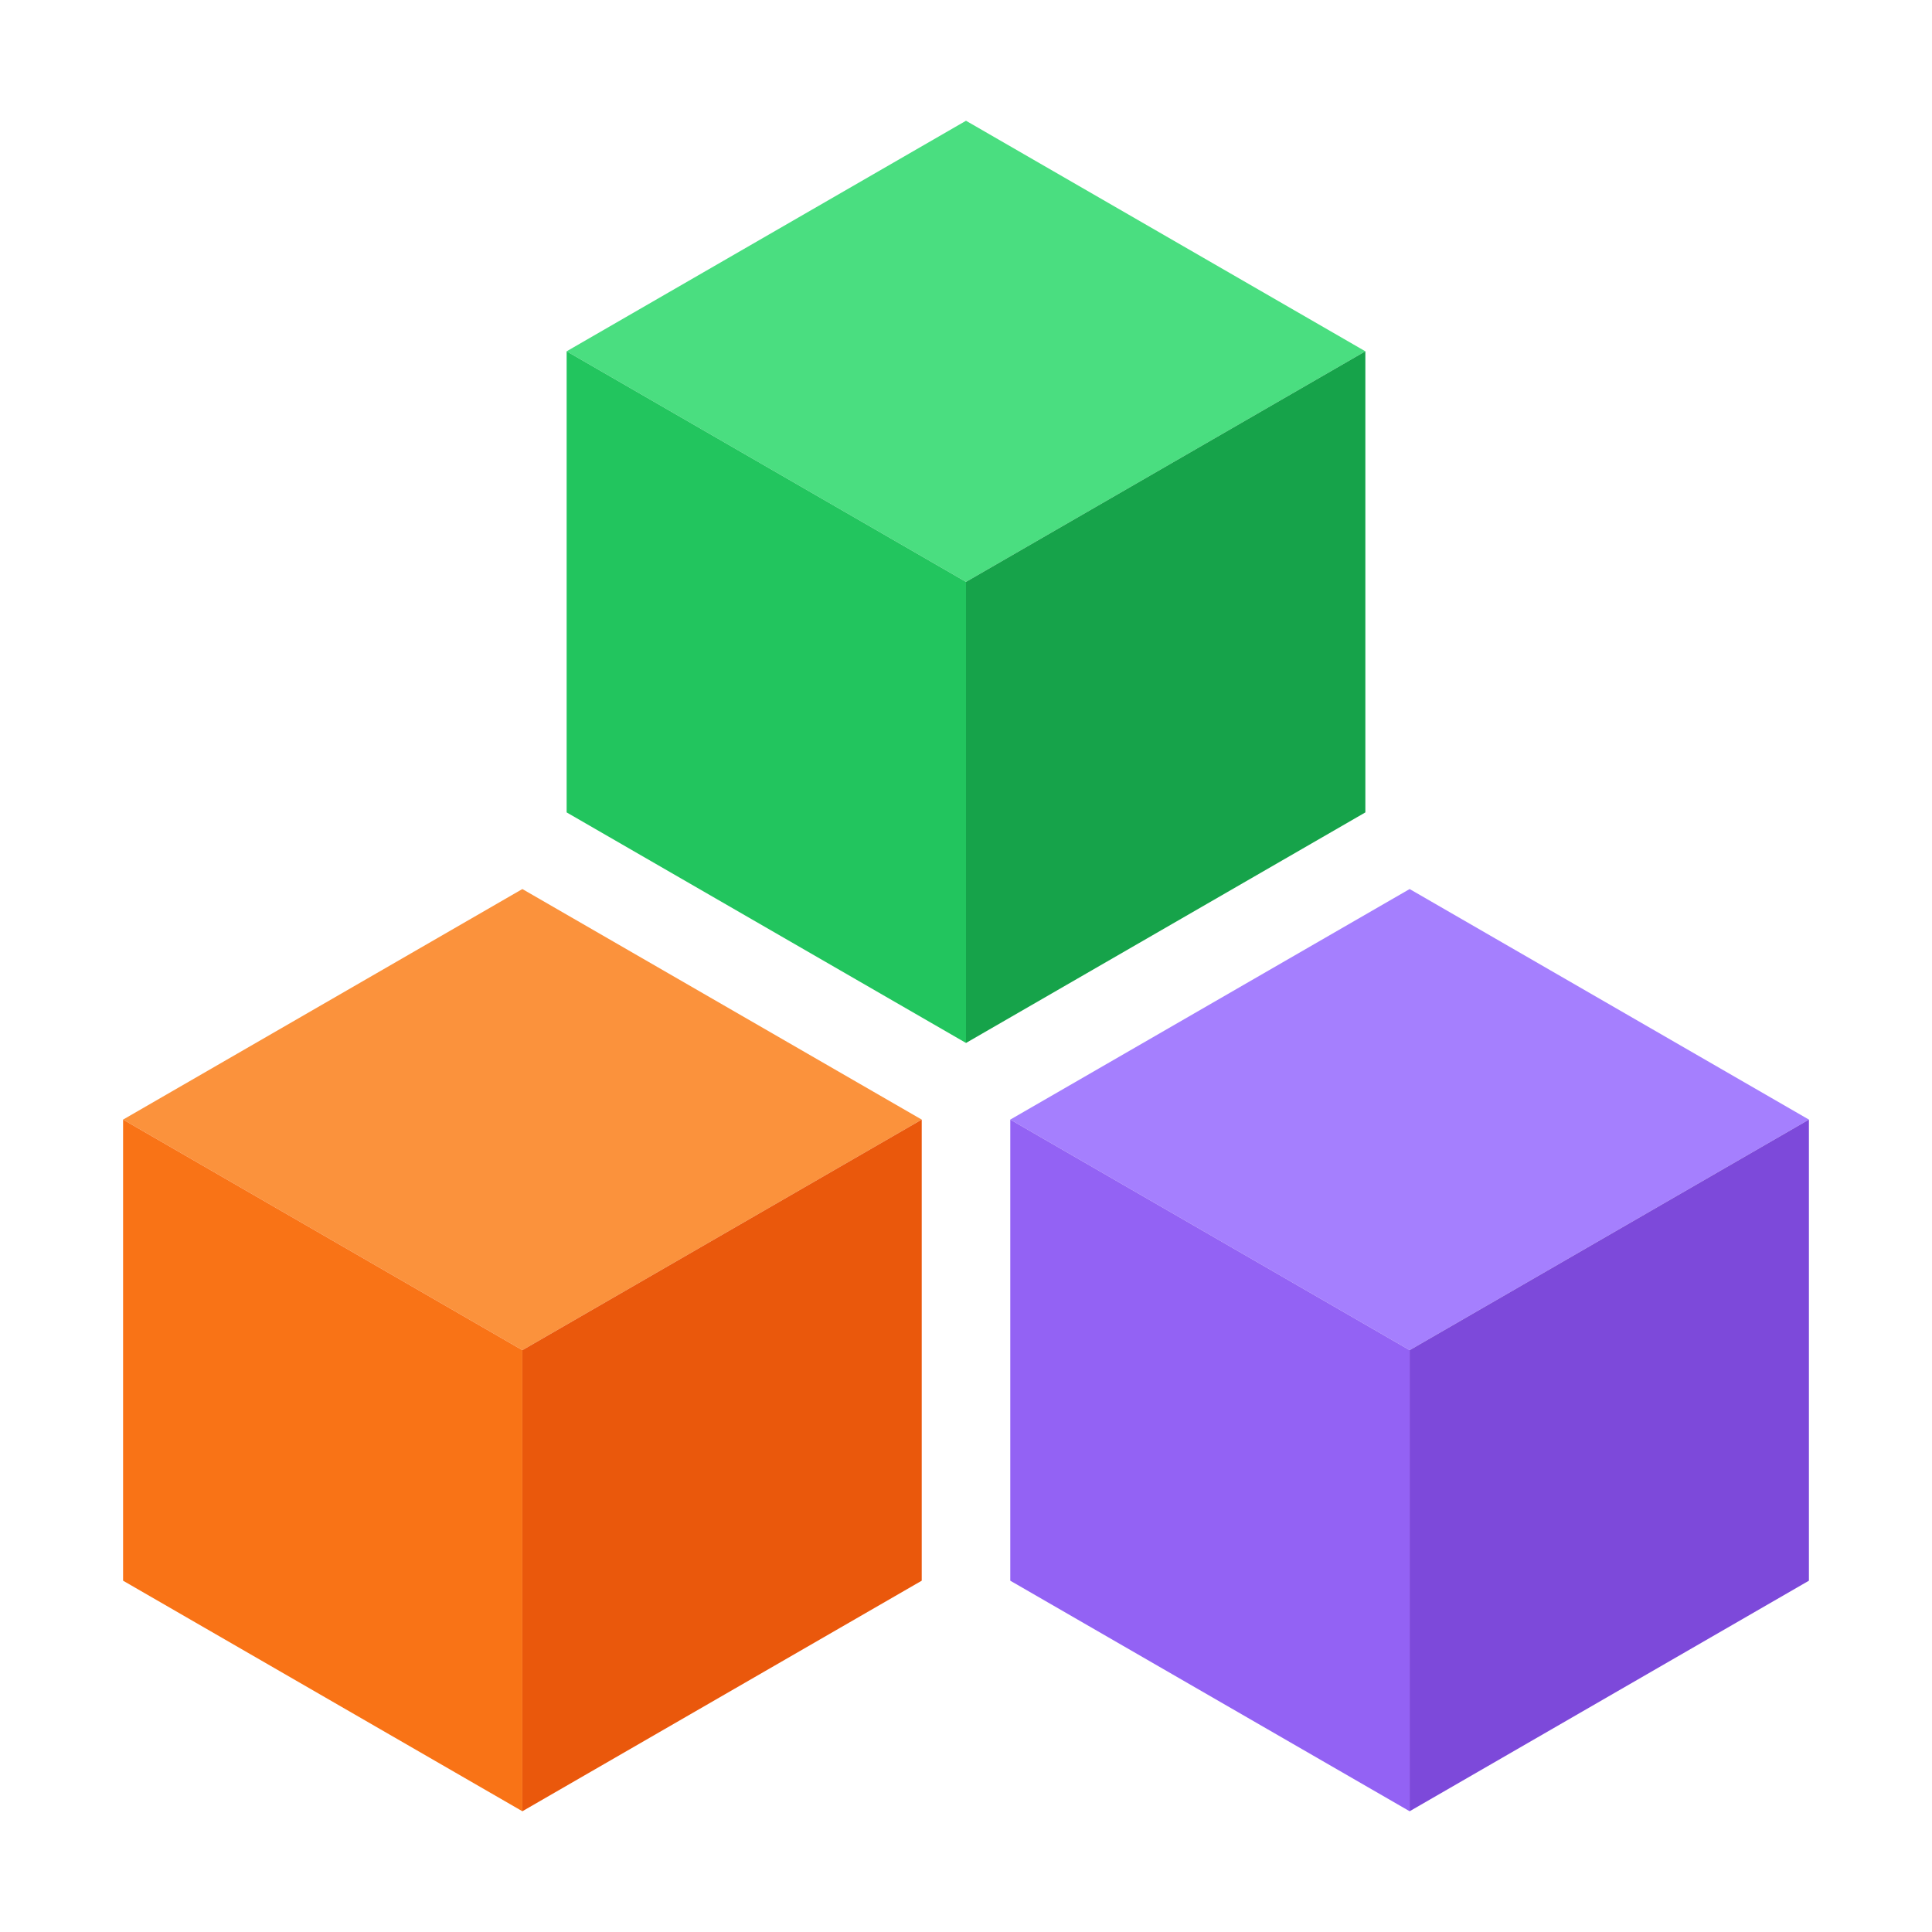
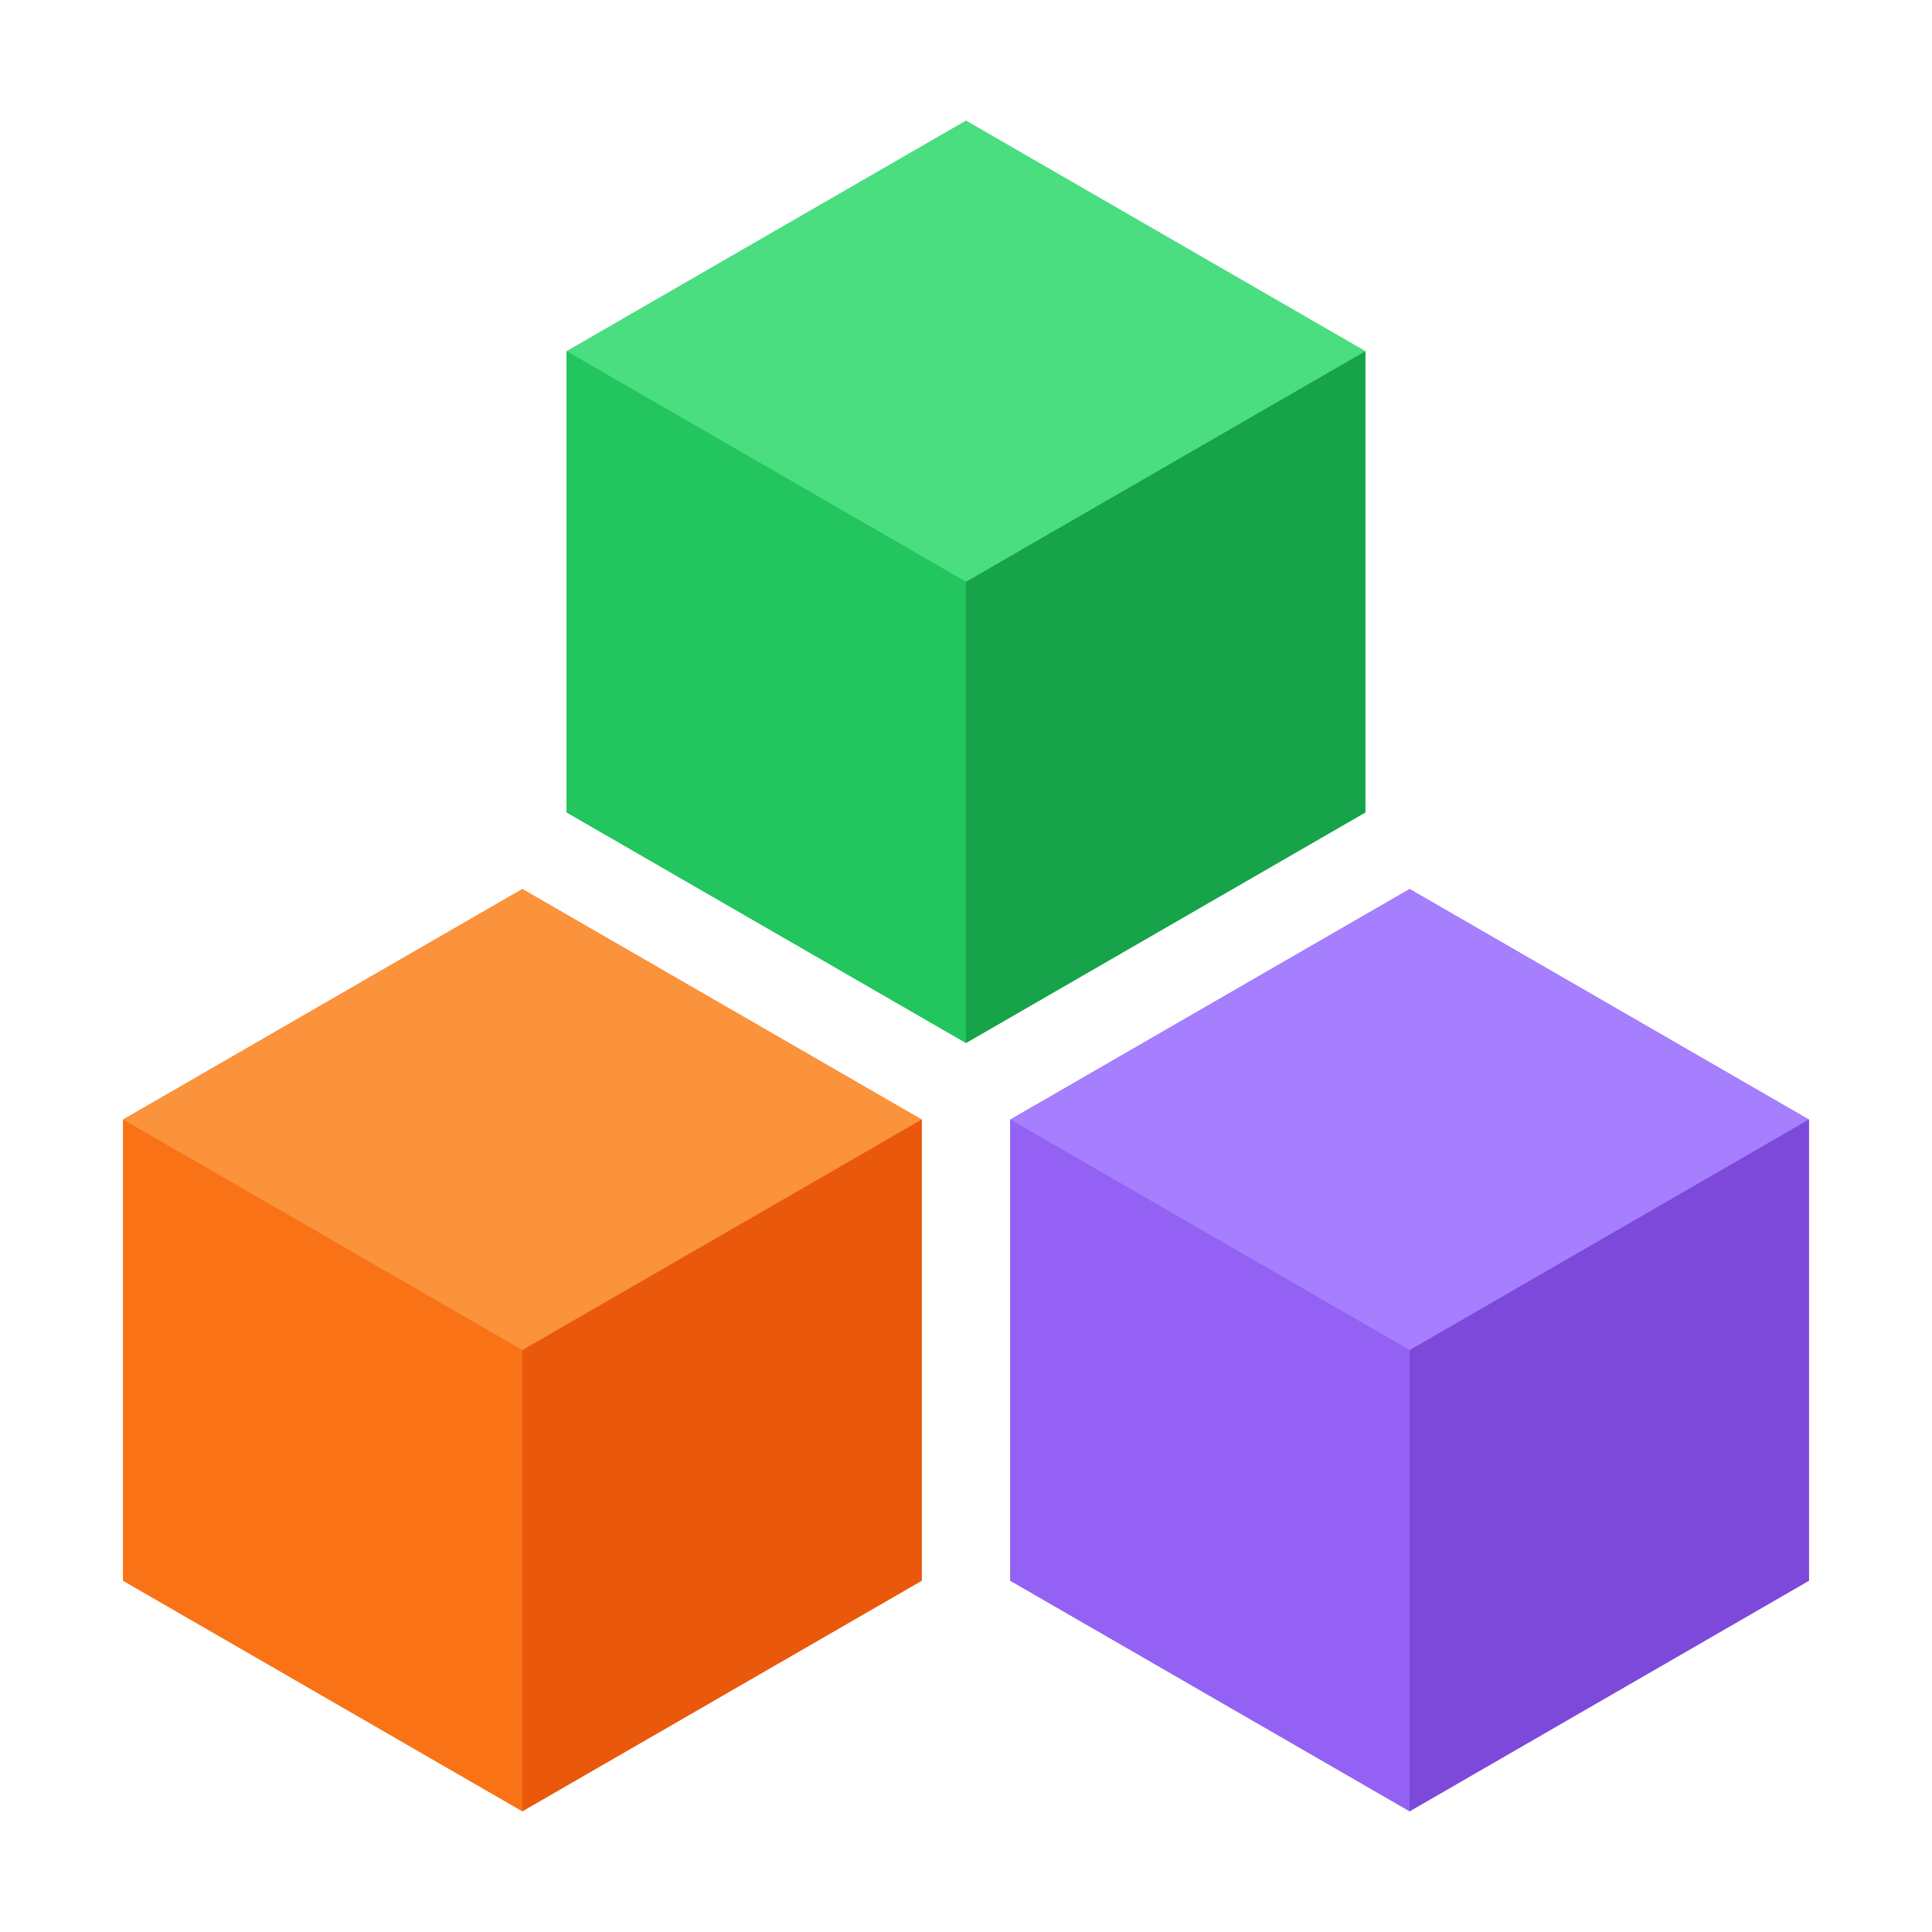
<svg xmlns="http://www.w3.org/2000/svg" viewBox="0 0 24 24" role="img" aria-label="Kollektiv">
+   <polygon points="12,1.5 16.961,4.364 16.961,10.092 12,12.956 7.039,10.092 7.039,4.364" fill="#22c55e" />
  <polygon points="12,1.5 16.961,4.364 12,7.228 7.039,4.364" fill="#4ade80" />
  <polygon points="7.039,4.364 12,7.228 12,12.956 7.039,10.092" fill="#22c55e" />
  <polygon points="12,7.228 16.961,4.364 16.961,10.092 12,12.956" fill="#16a34a" />
+   <polygon points="6.489,11.044 11.45,13.908 11.45,19.636 6.489,22.5 1.529,19.636 1.529,13.908" fill="#f97316" />
  <polygon points="6.489,11.044 11.45,13.908 6.489,16.772 1.529,13.908" fill="#fb923c" />
  <polygon points="1.529,13.908 6.489,16.772 6.489,22.5 1.529,19.636" fill="#f97316" />
  <polygon points="6.489,16.772 11.45,13.908 11.45,19.636 6.489,22.5" fill="#ea580c" />
+   <polygon points="17.511,11.044 22.471,13.908 22.471,19.636 17.511,22.5 12.55,19.636 12.55,13.908" fill="#9362f4" />
  <polygon points="17.511,11.044 22.471,13.908 17.511,16.772 12.55,13.908" fill="#a57ffe" />
  <polygon points="12.55,13.908 17.511,16.772 17.511,22.5 12.55,19.636" fill="#9362f4" />
  <polygon points="17.511,16.772 22.471,13.908 22.471,19.636 17.511,22.5" fill="#7d49da" />
</svg>
